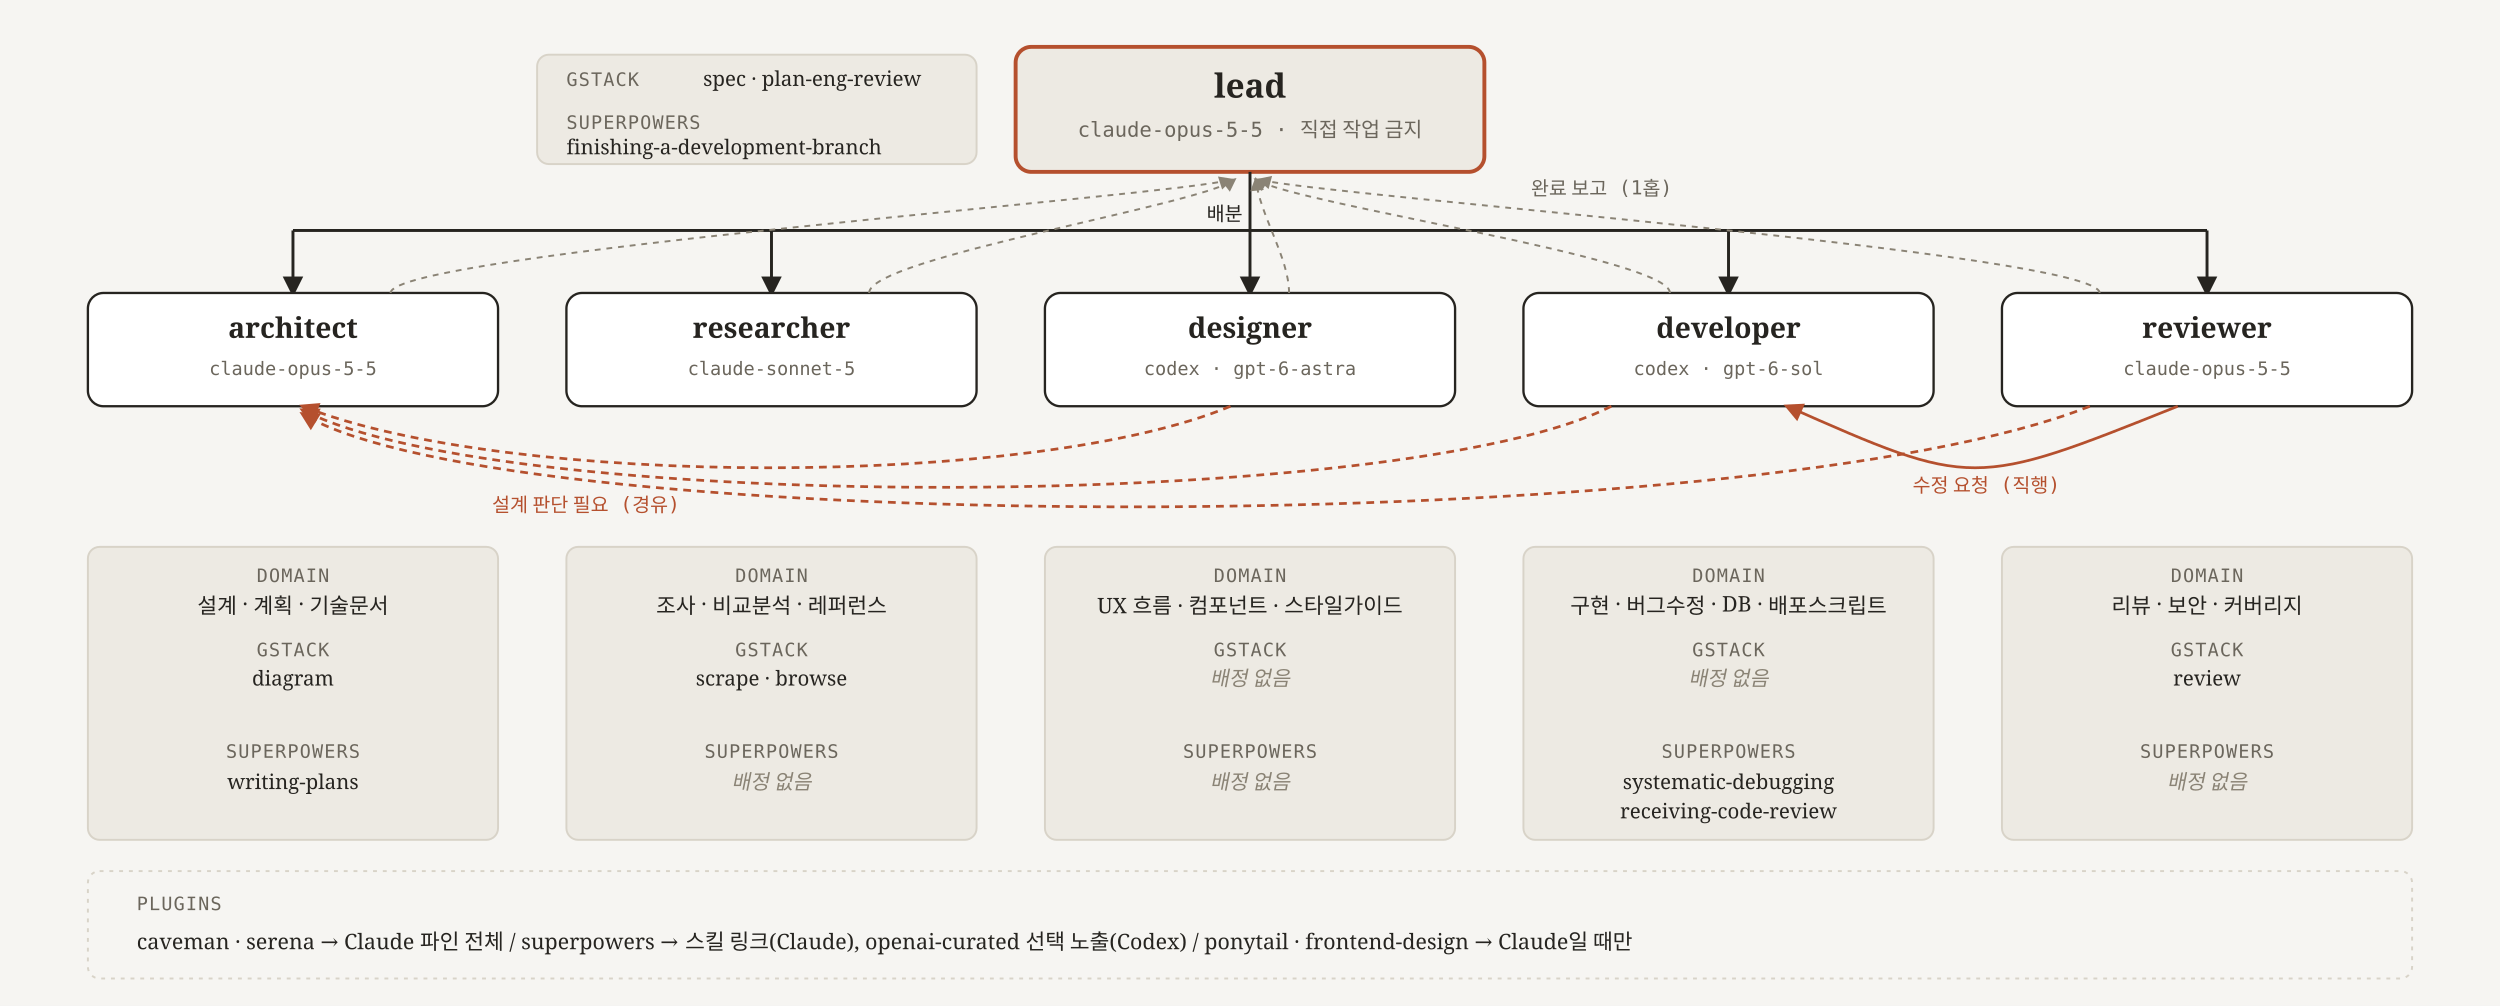
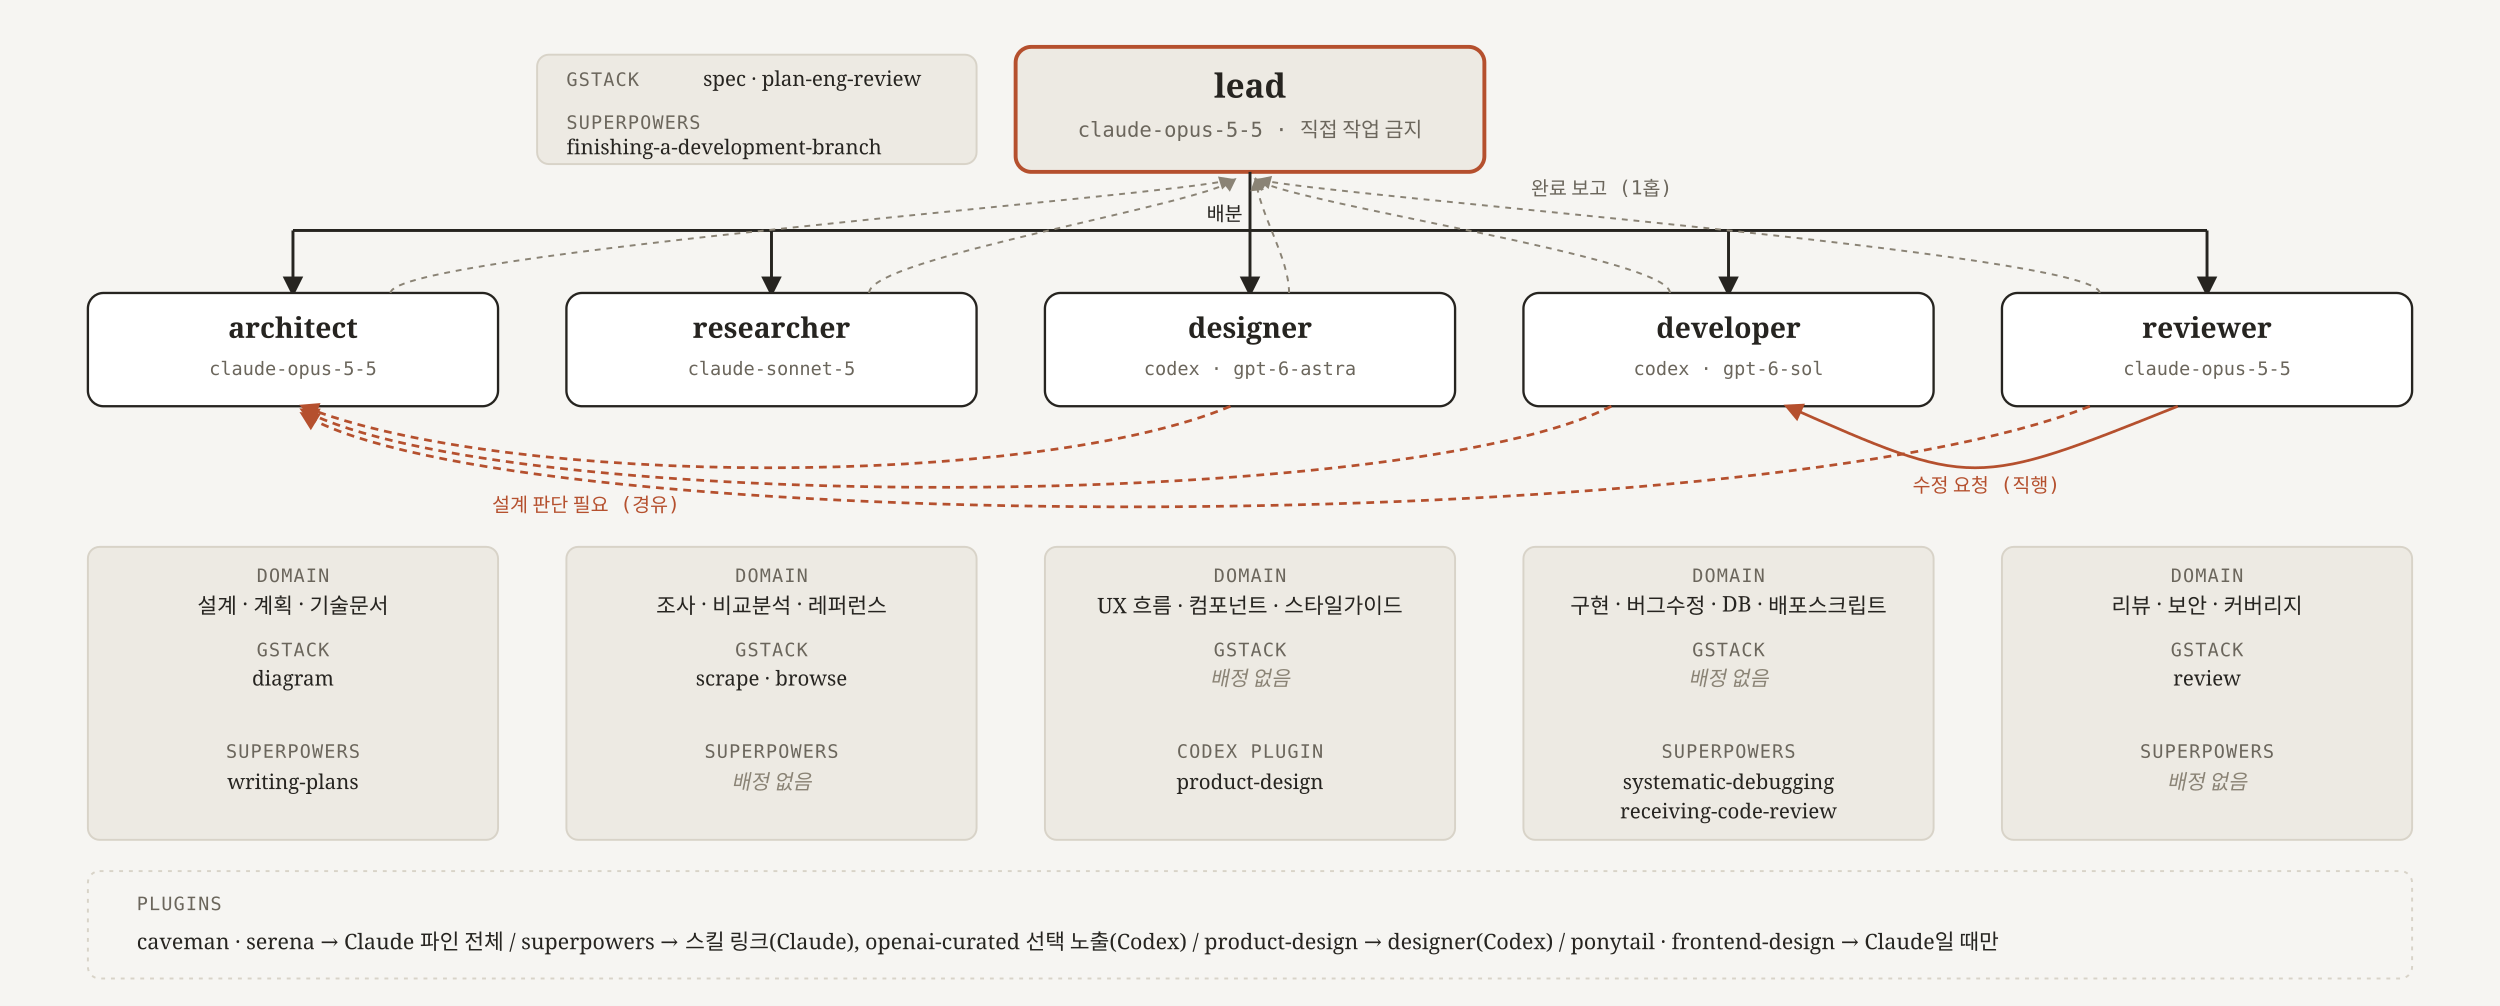
<svg xmlns="http://www.w3.org/2000/svg" viewBox="0 0 1280 515" font-family="Georgia, 'Iowan Old Style', serif" role="img" aria-label="lead 파인이 맨 위에서 5개 역할 파인(architect, researcher, designer, developer, reviewer)에게 작업을 배분하고 보고를 받는 구조. reviewer는 코드 품질 수정요청을 developer에게 직행으로 보내고, developer/designer/reviewer는 설계 판단이 필요할 때(설계 이탈, 설계 정합성 위반 등) architect를 경유한다.">
  <defs>
    <marker id="arrow" viewBox="0 0 10 10" refX="8" refY="5" markerWidth="7" markerHeight="7" orient="auto-start-reverse">
      <path d="M0,0 L10,5 L0,10 z" fill="#262420" />
    </marker>
    <marker id="arrow-dim" viewBox="0 0 10 10" refX="8" refY="5" markerWidth="7" markerHeight="7" orient="auto-start-reverse">
      <path d="M0,0 L10,5 L0,10 z" fill="#8a8375" />
    </marker>
    <marker id="arrow-accent" viewBox="0 0 10 10" refX="8" refY="5" markerWidth="7" markerHeight="7" orient="auto-start-reverse">
      <path d="M0,0 L10,5 L0,10 z" fill="#b5502e" />
    </marker>
  </defs>
  <rect x="0" y="0" width="1280" height="515" fill="#f6f5f2" />
  <rect x="520" y="24" width="240" height="64" rx="8" fill="#edeae3" stroke="#b5502e" stroke-width="2" />
  <text x="640" y="50" text-anchor="middle" font-size="17" font-weight="600" fill="#262420">lead</text>
  <text x="640" y="70" text-anchor="middle" font-family="ui-monospace, Consolas, monospace" font-size="10.5" fill="#6b665c">claude-opus-5-5 · 직접 작업 금지</text>
  <rect x="275" y="28" width="225" height="56" rx="6" fill="#edeae3" stroke="#d8d3c8" stroke-width="1" />
  <text x="290" y="44" font-family="ui-monospace, Consolas, monospace" font-size="9.5" fill="#6b665c" letter-spacing="0.06em">GSTACK</text>
  <text x="360" y="44" font-size="10.5" fill="#262420">spec · plan-eng-review</text>
  <text x="290" y="66" font-family="ui-monospace, Consolas, monospace" font-size="9.5" fill="#6b665c" letter-spacing="0.06em">SUPERPOWERS</text>
  <text x="290" y="79" font-size="10.5" fill="#262420">finishing-a-development-branch</text>
  <line x1="640" y1="88" x2="640" y2="118" stroke="#262420" stroke-width="1.5" />
  <line x1="150" y1="118" x2="1130" y2="118" stroke="#262420" stroke-width="1.5" />
  <line x1="150" y1="118" x2="150" y2="150" stroke="#262420" stroke-width="1.5" marker-end="url(#arrow)" />
  <line x1="395" y1="118" x2="395" y2="150" stroke="#262420" stroke-width="1.5" marker-end="url(#arrow)" />
  <line x1="640" y1="118" x2="640" y2="150" stroke="#262420" stroke-width="1.5" marker-end="url(#arrow)" />
  <line x1="885" y1="118" x2="885" y2="150" stroke="#262420" stroke-width="1.5" marker-end="url(#arrow)" />
  <line x1="1130" y1="118" x2="1130" y2="150" stroke="#262420" stroke-width="1.5" marker-end="url(#arrow)" />
  <text x="627" y="113" text-anchor="middle" font-family="ui-monospace, Consolas, monospace" font-size="10" fill="#262420">배분</text>
  <g>
    <rect x="45" y="150" width="210" height="58" rx="8" fill="#ffffff" stroke="#262420" stroke-width="1.2" />
    <text x="150" y="173" text-anchor="middle" font-size="14.5" font-weight="600" fill="#262420">architect</text>
    <text x="150" y="192" text-anchor="middle" font-family="ui-monospace, Consolas, monospace" font-size="9.5" fill="#6b665c">claude-opus-5-5</text>
  </g>
  <g>
    <rect x="290" y="150" width="210" height="58" rx="8" fill="#ffffff" stroke="#262420" stroke-width="1.2" />
    <text x="395" y="173" text-anchor="middle" font-size="14.5" font-weight="600" fill="#262420">researcher</text>
    <text x="395" y="192" text-anchor="middle" font-family="ui-monospace, Consolas, monospace" font-size="9.5" fill="#6b665c">claude-sonnet-5</text>
  </g>
  <g>
    <rect x="535" y="150" width="210" height="58" rx="8" fill="#ffffff" stroke="#262420" stroke-width="1.2" />
    <text x="640" y="173" text-anchor="middle" font-size="14.5" font-weight="600" fill="#262420">designer</text>
    <text x="640" y="192" text-anchor="middle" font-family="ui-monospace, Consolas, monospace" font-size="9.5" fill="#6b665c">codex · gpt-6-astra</text>
  </g>
  <g>
    <rect x="780" y="150" width="210" height="58" rx="8" fill="#ffffff" stroke="#262420" stroke-width="1.2" />
    <text x="885" y="173" text-anchor="middle" font-size="14.5" font-weight="600" fill="#262420">developer</text>
    <text x="885" y="192" text-anchor="middle" font-family="ui-monospace, Consolas, monospace" font-size="9.5" fill="#6b665c">codex · gpt-6-sol</text>
  </g>
  <g>
    <rect x="1025" y="150" width="210" height="58" rx="8" fill="#ffffff" stroke="#262420" stroke-width="1.2" />
    <text x="1130" y="173" text-anchor="middle" font-size="14.5" font-weight="600" fill="#262420">reviewer</text>
    <text x="1130" y="192" text-anchor="middle" font-family="ui-monospace, Consolas, monospace" font-size="9.5" fill="#6b665c">claude-opus-5-5</text>
  </g>
  <path d="M 200 150 C 200 130, 605 100, 630 92" fill="none" stroke="#8a8375" stroke-width="1" stroke-dasharray="3,3" marker-end="url(#arrow-dim)" />
  <path d="M 445 150 C 445 132, 615 105, 632 92" fill="none" stroke="#8a8375" stroke-width="1" stroke-dasharray="3,3" marker-end="url(#arrow-dim)" />
  <path d="M 660 150 C 660 132, 645 110, 643 92" fill="none" stroke="#8a8375" stroke-width="1" stroke-dasharray="3,3" marker-end="url(#arrow-dim)" />
  <path d="M 855 150 C 855 132, 665 105, 643 92" fill="none" stroke="#8a8375" stroke-width="1" stroke-dasharray="3,3" marker-end="url(#arrow-dim)" />
  <path d="M 1075 150 C 1075 130, 675 100, 645 92" fill="none" stroke="#8a8375" stroke-width="1" stroke-dasharray="3,3" marker-end="url(#arrow-dim)" />
  <text x="820" y="100" text-anchor="middle" font-family="ui-monospace, Consolas, monospace" font-size="10" fill="#6b665c">완료 보고 (1홉)</text>
  <path d="M 1115 208 C 1010 250, 1010 250, 915 208" fill="none" stroke="#b5502e" stroke-width="1.4" marker-end="url(#arrow-accent)" />
  <text x="1017" y="252" text-anchor="middle" font-family="ui-monospace, Consolas, monospace" font-size="10" fill="#b5502e">수정 요청 (직행)</text>
  <path d="M 630 208 C 530 250, 260 250, 155 208" fill="none" stroke="#b5502e" stroke-width="1.4" stroke-dasharray="4,3" marker-end="url(#arrow-accent)" />
  <path d="M 825 208 C 720 262, 260 264, 155 210" fill="none" stroke="#b5502e" stroke-width="1.4" stroke-dasharray="4,3" marker-end="url(#arrow-accent)" />
  <path d="M 1070 208 C 900 276, 260 276, 155 212" fill="none" stroke="#b5502e" stroke-width="1.4" stroke-dasharray="4,3" marker-end="url(#arrow-accent)" />
  <text x="300" y="262" text-anchor="middle" font-family="ui-monospace, Consolas, monospace" font-size="10" fill="#b5502e">설계 판단 필요 (경유)</text>
  <rect x="45" y="280" width="210" height="150" rx="6" fill="#edeae3" stroke="#d8d3c8" stroke-width="1" />
  <text x="150" y="298" text-anchor="middle" font-family="ui-monospace, Consolas, monospace" font-size="9.5" fill="#6b665c" letter-spacing="0.06em">DOMAIN</text>
  <text x="150" y="314" text-anchor="middle" font-size="11" fill="#262420">설계 · 계획 · 기술문서</text>
  <text x="150" y="336" text-anchor="middle" font-family="ui-monospace, Consolas, monospace" font-size="9.5" fill="#6b665c" letter-spacing="0.06em">GSTACK</text>
  <text x="150" y="351" text-anchor="middle" font-size="10.5" fill="#262420">diagram</text>
  <text x="150" y="388" text-anchor="middle" font-family="ui-monospace, Consolas, monospace" font-size="9.5" fill="#6b665c" letter-spacing="0.06em">SUPERPOWERS</text>
  <text x="150" y="404" text-anchor="middle" font-size="10.5" fill="#262420">writing-plans</text>
  <rect x="290" y="280" width="210" height="150" rx="6" fill="#edeae3" stroke="#d8d3c8" stroke-width="1" />
  <text x="395" y="298" text-anchor="middle" font-family="ui-monospace, Consolas, monospace" font-size="9.5" fill="#6b665c" letter-spacing="0.06em">DOMAIN</text>
  <text x="395" y="314" text-anchor="middle" font-size="11" fill="#262420">조사 · 비교분석 · 레퍼런스</text>
  <text x="395" y="336" text-anchor="middle" font-family="ui-monospace, Consolas, monospace" font-size="9.5" fill="#6b665c" letter-spacing="0.06em">GSTACK</text>
  <text x="395" y="351" text-anchor="middle" font-size="10.5" fill="#262420">scrape · browse</text>
  <text x="395" y="388" text-anchor="middle" font-family="ui-monospace, Consolas, monospace" font-size="9.5" fill="#6b665c" letter-spacing="0.06em">SUPERPOWERS</text>
  <text x="395" y="404" text-anchor="middle" font-size="10.5" fill="#8a8375" font-style="italic">배정 없음</text>
  <rect x="535" y="280" width="210" height="150" rx="6" fill="#edeae3" stroke="#d8d3c8" stroke-width="1" />
  <text x="640" y="298" text-anchor="middle" font-family="ui-monospace, Consolas, monospace" font-size="9.5" fill="#6b665c" letter-spacing="0.06em">DOMAIN</text>
  <text x="640" y="314" text-anchor="middle" font-size="11" fill="#262420">UX 흐름 · 컴포넌트 · 스타일가이드</text>
  <text x="640" y="336" text-anchor="middle" font-family="ui-monospace, Consolas, monospace" font-size="9.5" fill="#6b665c" letter-spacing="0.06em">GSTACK</text>
  <text x="640" y="351" text-anchor="middle" font-size="10.5" fill="#8a8375" font-style="italic">배정 없음</text>
-   <text x="640" y="388" text-anchor="middle" font-family="ui-monospace, Consolas, monospace" font-size="9.5" fill="#6b665c" letter-spacing="0.06em">SUPERPOWERS</text>
-   <text x="640" y="404" text-anchor="middle" font-size="10.5" fill="#8a8375" font-style="italic">배정 없음</text>
+   <text x="640" y="388" text-anchor="middle" font-family="ui-monospace, Consolas, monospace" font-size="9.5" fill="#6b665c" letter-spacing="0.06em">CODEX PLUGIN</text>
+   <text x="640" y="404" text-anchor="middle" font-size="10.5" fill="#262420">product-design</text>
  <rect x="780" y="280" width="210" height="150" rx="6" fill="#edeae3" stroke="#d8d3c8" stroke-width="1" />
  <text x="885" y="298" text-anchor="middle" font-family="ui-monospace, Consolas, monospace" font-size="9.5" fill="#6b665c" letter-spacing="0.06em">DOMAIN</text>
  <text x="885" y="314" text-anchor="middle" font-size="11" fill="#262420">구현 · 버그수정 · DB · 배포스크립트</text>
  <text x="885" y="336" text-anchor="middle" font-family="ui-monospace, Consolas, monospace" font-size="9.5" fill="#6b665c" letter-spacing="0.06em">GSTACK</text>
  <text x="885" y="351" text-anchor="middle" font-size="10.5" fill="#8a8375" font-style="italic">배정 없음</text>
  <text x="885" y="388" text-anchor="middle" font-family="ui-monospace, Consolas, monospace" font-size="9.5" fill="#6b665c" letter-spacing="0.06em">SUPERPOWERS</text>
  <text x="885" y="404" text-anchor="middle" font-size="10.5" fill="#262420">systematic-debugging</text>
  <text x="885" y="419" text-anchor="middle" font-size="10.5" fill="#262420">receiving-code-review</text>
  <rect x="1025" y="280" width="210" height="150" rx="6" fill="#edeae3" stroke="#d8d3c8" stroke-width="1" />
  <text x="1130" y="298" text-anchor="middle" font-family="ui-monospace, Consolas, monospace" font-size="9.5" fill="#6b665c" letter-spacing="0.06em">DOMAIN</text>
  <text x="1130" y="314" text-anchor="middle" font-size="11" fill="#262420">리뷰 · 보안 · 커버리지</text>
  <text x="1130" y="336" text-anchor="middle" font-family="ui-monospace, Consolas, monospace" font-size="9.5" fill="#6b665c" letter-spacing="0.06em">GSTACK</text>
  <text x="1130" y="351" text-anchor="middle" font-size="10.5" fill="#262420">review</text>
  <text x="1130" y="388" text-anchor="middle" font-family="ui-monospace, Consolas, monospace" font-size="9.5" fill="#6b665c" letter-spacing="0.06em">SUPERPOWERS</text>
  <text x="1130" y="404" text-anchor="middle" font-size="10.5" fill="#8a8375" font-style="italic">배정 없음</text>
  <rect x="45" y="446" width="1190" height="55" rx="6" fill="none" stroke="#d8d3c8" stroke-width="1" stroke-dasharray="2,3" />
  <text x="70" y="466" font-family="ui-monospace, Consolas, monospace" font-size="9.5" fill="#6b665c" letter-spacing="0.06em">PLUGINS</text>
-   <text x="70" y="486" font-size="11" fill="#262420">caveman · serena → Claude 파인 전체 / superpowers → 스킬 링크(Claude), openai-curated 선택 노출(Codex) / ponytail · frontend-design → Claude일 때만</text>
+   <text x="70" y="486" font-size="11" fill="#262420">caveman · serena → Claude 파인 전체 / superpowers → 스킬 링크(Claude), openai-curated 선택 노출(Codex) / product-design → designer(Codex) / ponytail · frontend-design → Claude일 때만</text>
</svg>
